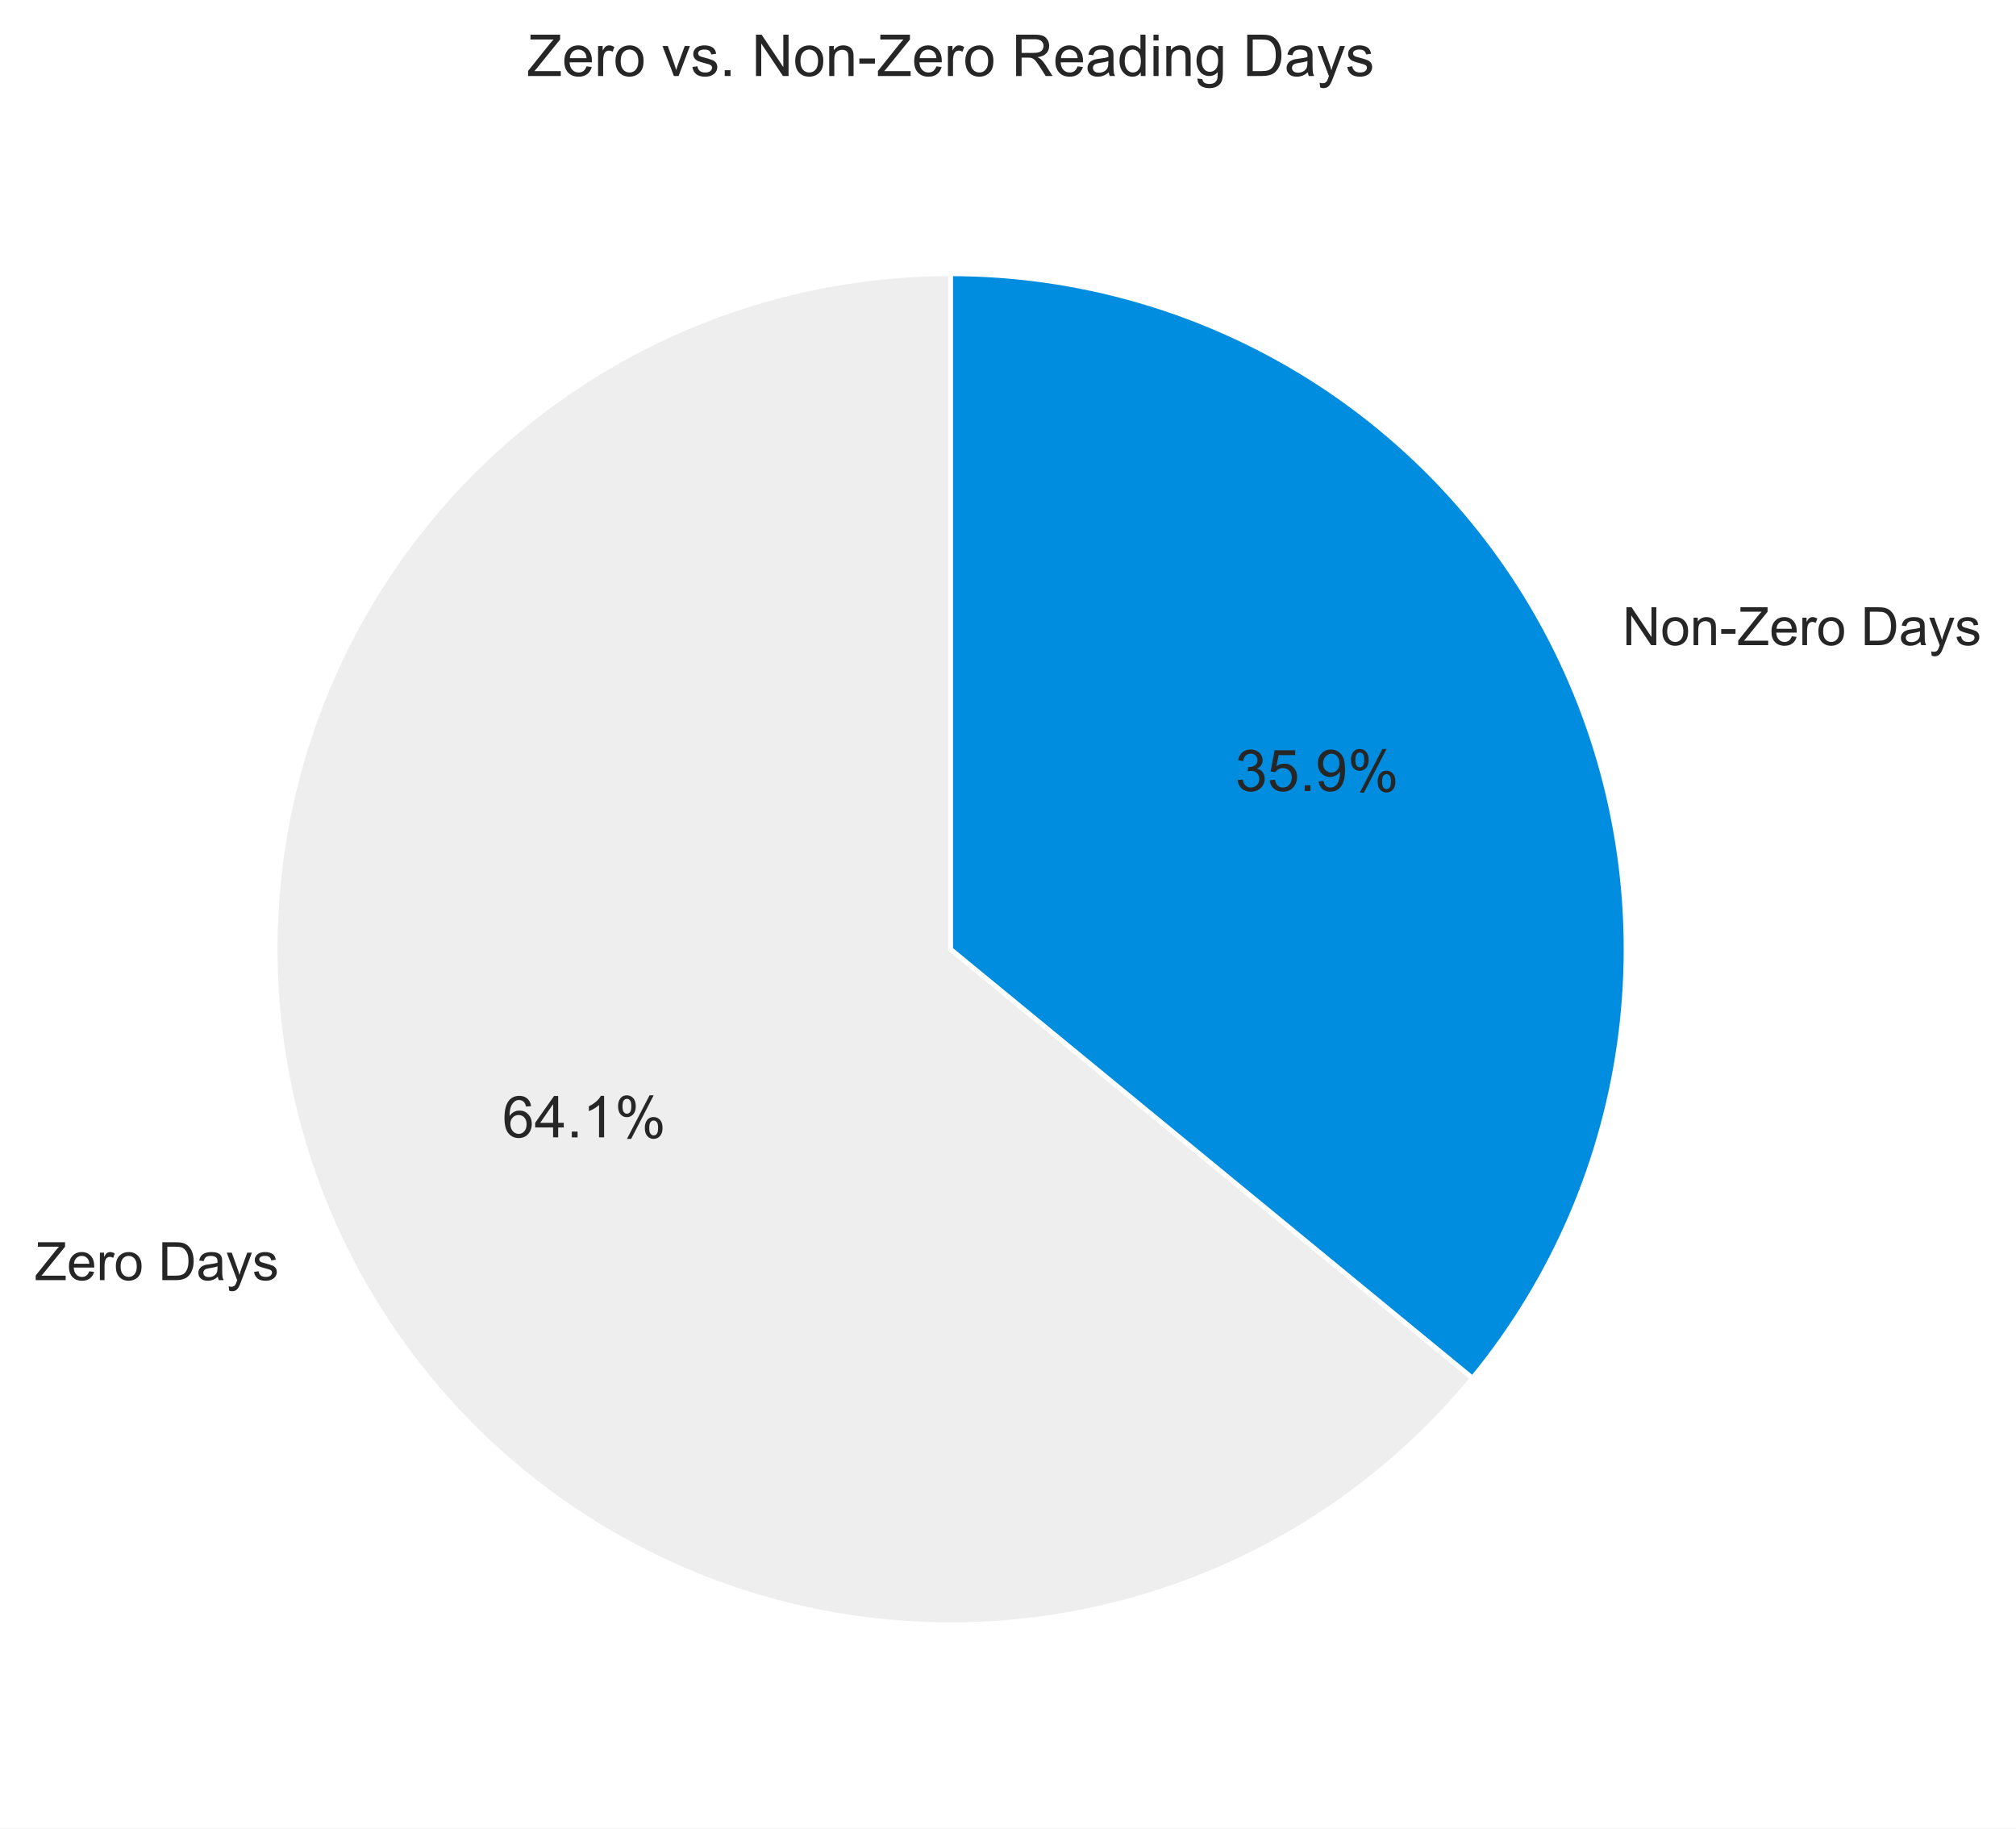
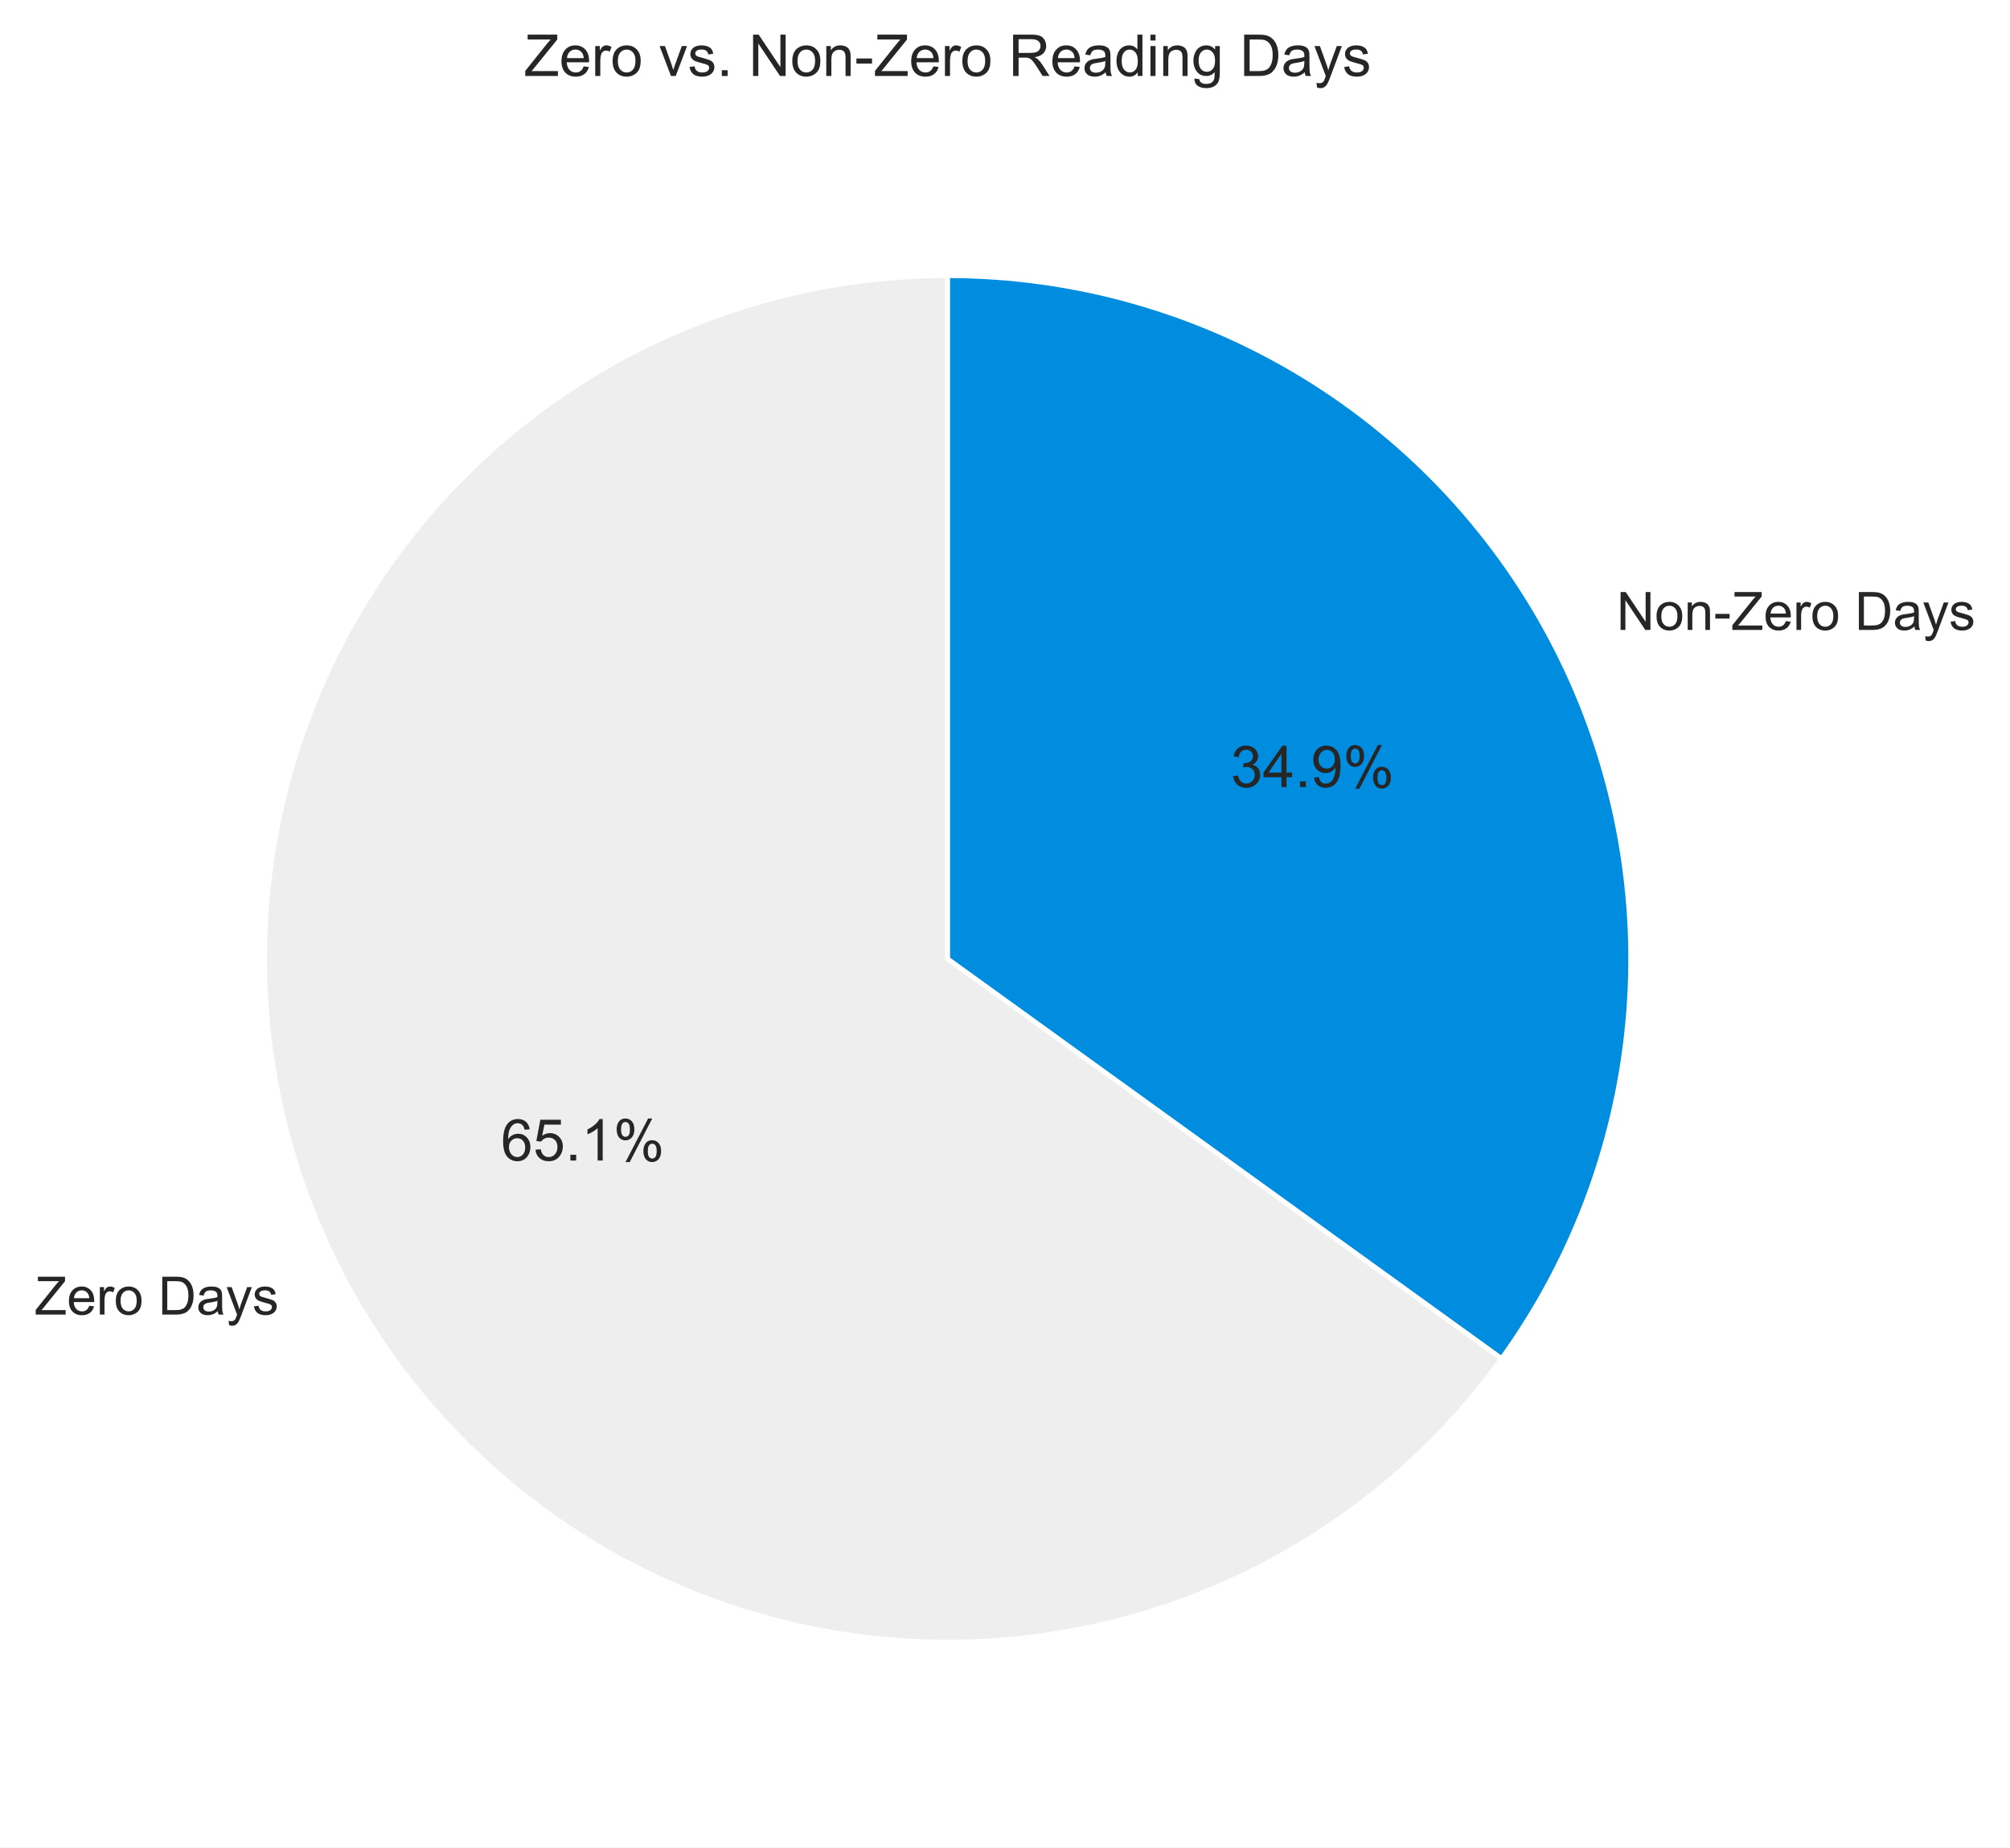
- <svg xmlns="http://www.w3.org/2000/svg" xmlns:xlink="http://www.w3.org/1999/xlink" width="418.854pt" height="379.841pt" viewBox="0 0 418.854 379.841" version="1.1">
+ <svg xmlns="http://www.w3.org/2000/svg" xmlns:xlink="http://www.w3.org/1999/xlink" width="417.751pt" height="383.906pt" viewBox="0 0 417.751 383.906" version="1.1">
  <defs>
    <style type="text/css">*{stroke-linejoin: round; stroke-linecap: butt}</style>
  </defs>
  <g id="figure_1">
    <g id="patch_1">
-       <path d="M 0 379.841  L 418.854 379.841  L 418.854 0  L 0 0  z " style="fill: #ffffff" />
+       <path d="M 0 383.906  L 417.751 383.906  L 417.751 0  L 0 0  z " style="fill: #ffffff" />
    </g>
    <g id="axes_1">
      <g id="matplotlib.axis_1" />
      <g id="matplotlib.axis_2" />
      <g id="patch_2">
-         <path d="M 197.506 56.874  C 173.85 56.874 150.572 62.856 129.846 74.261  C 109.12 85.667 91.611 102.13 78.951 122.114  C 66.292 142.099 58.888 164.964 57.432 188.576  C 55.976 212.187 60.513 235.789 70.621 257.178  C 80.729 278.566 96.082 297.056 115.25 310.922  C 134.417 324.788 156.783 333.585 180.26 336.492  C 203.738 339.399 227.574 336.323 249.544 327.551  C 271.515 318.779 290.914 304.593 305.934 286.316  L 197.506 197.215  z " style="fill: #eeeeee; stroke: #ffffff; stroke-linejoin: miter" />
+         <path d="M 196.955 57.281  C 172.646 57.281 148.739 63.525 127.535 75.412  C 106.33 87.299 88.53 104.435 75.846 125.173  C 63.162 145.91 56.014 169.562 55.091 193.854  C 54.167 218.145 59.498 242.272 70.571 263.913  C 81.643 285.554 98.091 303.992 118.332 317.455  C 138.573 330.918 161.936 338.959 186.175 340.804  C 210.414 342.65 234.725 338.24 256.771 327.997  C 278.817 317.755 297.868 302.02 312.09 282.305  L 196.955 199.248  z " style="fill: #eeeeee; stroke: #ffffff; stroke-linejoin: miter" />
      </g>
      <g id="patch_3">
-         <path d="M 305.934 286.316  C 322.815 265.773 333.516 240.849 336.783 214.461  C 340.051 188.073 335.753 161.292 324.392 137.252  C 313.031 113.212 295.069 92.889 272.607 78.66  C 250.145 64.431 224.096 56.874 197.506 56.874  L 197.506 197.215  z " style="fill: #008ddf; stroke: #ffffff; stroke-linejoin: miter" />
+         <path d="M 312.09 282.305  C 327.382 261.107 336.527 236.091 338.512 210.028  C 340.496 183.964 335.245 157.852 323.339 134.583  C 311.433 111.313 293.328 91.777 271.03 78.139  C 248.732 64.5 223.094 57.281 196.955 57.281  L 196.955 199.248  z " style="fill: #008ddf; stroke: #ffffff; stroke-linejoin: miter" />
      </g>
      <g id="text_1">
-         <g style="fill: #262626" transform="translate(7.2 265.9531) scale(0.11 -0.11)">
+         <g style="fill: #262626" transform="translate(7.2 273.1584) scale(0.11 -0.11)">
          <defs>
            <path id="ArialMT-5a" d="M 128 0  L 128 563  L 2475 3497  Q 2725 3809 2950 4041  L 394 4041  L 394 4581  L 3675 4581  L 3675 4041  L 1103 863  L 825 541  L 3750 541  L 3750 0  L 128 0  z " transform="scale(0.015625)" />
            <path id="ArialMT-65" d="M 2694 1069  L 3275 997  Q 3138 488 2766 206  Q 2394 -75 1816 -75  Q 1088 -75 661 373  Q 234 822 234 1631  Q 234 2469 665 2931  Q 1097 3394 1784 3394  Q 2450 3394 2872 2941  Q 3294 2488 3294 1666  Q 3294 1616 3291 1516  L 816 1516  Q 847 969 1125 678  Q 1403 388 1819 388  Q 2128 388 2347 550  Q 2566 713 2694 1069  z M 847 1978  L 2700 1978  Q 2663 2397 2488 2606  Q 2219 2931 1791 2931  Q 1403 2931 1139 2672  Q 875 2413 847 1978  z " transform="scale(0.015625)" />
            <path id="ArialMT-72" d="M 416 0  L 416 3319  L 922 3319  L 922 2816  Q 1116 3169 1280 3281  Q 1444 3394 1641 3394  Q 1925 3394 2219 3213  L 2025 2691  Q 1819 2813 1613 2813  Q 1428 2813 1281 2702  Q 1134 2591 1072 2394  Q 978 2094 978 1738  L 978 0  L 416 0  z " transform="scale(0.015625)" />
            <path id="ArialMT-6f" d="M 213 1659  Q 213 2581 725 3025  Q 1153 3394 1769 3394  Q 2453 3394 2887 2945  Q 3322 2497 3322 1706  Q 3322 1066 3130 698  Q 2938 331 2570 128  Q 2203 -75 1769 -75  Q 1072 -75 642 372  Q 213 819 213 1659  z M 791 1659  Q 791 1022 1069 705  Q 1347 388 1769 388  Q 2188 388 2466 706  Q 2744 1025 2744 1678  Q 2744 2294 2464 2611  Q 2184 2928 1769 2928  Q 1347 2928 1069 2612  Q 791 2297 791 1659  z " transform="scale(0.015625)" />
            <path id="ArialMT-20" transform="scale(0.015625)" />
            <path id="ArialMT-44" d="M 494 0  L 494 4581  L 2072 4581  Q 2606 4581 2888 4516  Q 3281 4425 3559 4188  Q 3922 3881 4101 3404  Q 4281 2928 4281 2316  Q 4281 1794 4159 1391  Q 4038 988 3847 723  Q 3656 459 3429 307  Q 3203 156 2883 78  Q 2563 0 2147 0  L 494 0  z M 1100 541  L 2078 541  Q 2531 541 2789 625  Q 3047 709 3200 863  Q 3416 1078 3536 1442  Q 3656 1806 3656 2325  Q 3656 3044 3420 3430  Q 3184 3816 2847 3947  Q 2603 4041 2063 4041  L 1100 4041  L 1100 541  z " transform="scale(0.015625)" />
            <path id="ArialMT-61" d="M 2588 409  Q 2275 144 1986 34  Q 1697 -75 1366 -75  Q 819 -75 525 192  Q 231 459 231 875  Q 231 1119 342 1320  Q 453 1522 633 1644  Q 813 1766 1038 1828  Q 1203 1872 1538 1913  Q 2219 1994 2541 2106  Q 2544 2222 2544 2253  Q 2544 2597 2384 2738  Q 2169 2928 1744 2928  Q 1347 2928 1158 2789  Q 969 2650 878 2297  L 328 2372  Q 403 2725 575 2942  Q 747 3159 1072 3276  Q 1397 3394 1825 3394  Q 2250 3394 2515 3294  Q 2781 3194 2906 3042  Q 3031 2891 3081 2659  Q 3109 2516 3109 2141  L 3109 1391  Q 3109 606 3145 398  Q 3181 191 3288 0  L 2700 0  Q 2613 175 2588 409  z M 2541 1666  Q 2234 1541 1622 1453  Q 1275 1403 1131 1340  Q 988 1278 909 1158  Q 831 1038 831 891  Q 831 666 1001 516  Q 1172 366 1500 366  Q 1825 366 2078 508  Q 2331 650 2450 897  Q 2541 1088 2541 1459  L 2541 1666  z " transform="scale(0.015625)" />
            <path id="ArialMT-79" d="M 397 -1278  L 334 -750  Q 519 -800 656 -800  Q 844 -800 956 -737  Q 1069 -675 1141 -563  Q 1194 -478 1313 -144  Q 1328 -97 1363 -6  L 103 3319  L 709 3319  L 1400 1397  Q 1534 1031 1641 628  Q 1738 1016 1872 1384  L 2581 3319  L 3144 3319  L 1881 -56  Q 1678 -603 1566 -809  Q 1416 -1088 1222 -1217  Q 1028 -1347 759 -1347  Q 597 -1347 397 -1278  z " transform="scale(0.015625)" />
            <path id="ArialMT-73" d="M 197 991  L 753 1078  Q 800 744 1014 566  Q 1228 388 1613 388  Q 2000 388 2187 545  Q 2375 703 2375 916  Q 2375 1106 2209 1216  Q 2094 1291 1634 1406  Q 1016 1563 777 1677  Q 538 1791 414 1992  Q 291 2194 291 2438  Q 291 2659 392 2848  Q 494 3038 669 3163  Q 800 3259 1026 3326  Q 1253 3394 1513 3394  Q 1903 3394 2198 3281  Q 2494 3169 2634 2976  Q 2775 2784 2828 2463  L 2278 2388  Q 2241 2644 2061 2787  Q 1881 2931 1553 2931  Q 1166 2931 1000 2803  Q 834 2675 834 2503  Q 834 2394 903 2306  Q 972 2216 1119 2156  Q 1203 2125 1616 2013  Q 2213 1853 2448 1751  Q 2684 1650 2818 1456  Q 2953 1263 2953 975  Q 2953 694 2789 445  Q 2625 197 2315 61  Q 2006 -75 1616 -75  Q 969 -75 630 194  Q 291 463 197 991  z " transform="scale(0.015625)" />
          </defs>
          <use xlink:href="#ArialMT-5a" />
          <use xlink:href="#ArialMT-65" x="61.084" />
          <use xlink:href="#ArialMT-72" x="116.699" />
          <use xlink:href="#ArialMT-6f" x="150" />
          <use xlink:href="#ArialMT-20" x="205.615" />
          <use xlink:href="#ArialMT-44" x="233.398" />
          <use xlink:href="#ArialMT-61" x="305.615" />
          <use xlink:href="#ArialMT-79" x="361.23" />
          <use xlink:href="#ArialMT-73" x="411.23" />
        </g>
      </g>
      <g id="text_2">
-         <g style="fill: #262626" transform="translate(104.3632 236.2947) scale(0.12 -0.12)">
+         <g style="fill: #262626" transform="translate(104.1125 241.1489) scale(0.12 -0.12)">
          <defs>
            <path id="ArialMT-36" d="M 3184 3459  L 2625 3416  Q 2550 3747 2413 3897  Q 2184 4138 1850 4138  Q 1581 4138 1378 3988  Q 1113 3794 959 3422  Q 806 3050 800 2363  Q 1003 2672 1297 2822  Q 1591 2972 1913 2972  Q 2475 2972 2870 2558  Q 3266 2144 3266 1488  Q 3266 1056 3080 686  Q 2894 316 2569 119  Q 2244 -78 1831 -78  Q 1128 -78 684 439  Q 241 956 241 2144  Q 241 3472 731 4075  Q 1159 4600 1884 4600  Q 2425 4600 2770 4297  Q 3116 3994 3184 3459  z M 888 1484  Q 888 1194 1011 928  Q 1134 663 1356 523  Q 1578 384 1822 384  Q 2178 384 2434 671  Q 2691 959 2691 1453  Q 2691 1928 2437 2201  Q 2184 2475 1800 2475  Q 1419 2475 1153 2201  Q 888 1928 888 1484  z " transform="scale(0.015625)" />
-             <path id="ArialMT-34" d="M 2069 0  L 2069 1097  L 81 1097  L 81 1613  L 2172 4581  L 2631 4581  L 2631 1613  L 3250 1613  L 3250 1097  L 2631 1097  L 2631 0  L 2069 0  z M 2069 1613  L 2069 3678  L 634 1613  L 2069 1613  z " transform="scale(0.015625)" />
+             <path id="ArialMT-35" d="M 266 1200  L 856 1250  Q 922 819 1161 601  Q 1400 384 1738 384  Q 2144 384 2425 690  Q 2706 997 2706 1503  Q 2706 1984 2436 2262  Q 2166 2541 1728 2541  Q 1456 2541 1237 2417  Q 1019 2294 894 2097  L 366 2166  L 809 4519  L 3088 4519  L 3088 3981  L 1259 3981  L 1013 2750  Q 1425 3038 1878 3038  Q 2478 3038 2890 2622  Q 3303 2206 3303 1553  Q 3303 931 2941 478  Q 2500 -78 1738 -78  Q 1113 -78 717 272  Q 322 622 266 1200  z " transform="scale(0.015625)" />
            <path id="ArialMT-2e" d="M 581 0  L 581 641  L 1222 641  L 1222 0  L 581 0  z " transform="scale(0.015625)" />
            <path id="ArialMT-31" d="M 2384 0  L 1822 0  L 1822 3584  Q 1619 3391 1289 3197  Q 959 3003 697 2906  L 697 3450  Q 1169 3672 1522 3987  Q 1875 4303 2022 4600  L 2384 4600  L 2384 0  z " transform="scale(0.015625)" />
            <path id="ArialMT-25" d="M 372 3481  Q 372 3972 619 4315  Q 866 4659 1334 4659  Q 1766 4659 2048 4351  Q 2331 4044 2331 3447  Q 2331 2866 2045 2552  Q 1759 2238 1341 2238  Q 925 2238 648 2547  Q 372 2856 372 3481  z M 1350 4272  Q 1141 4272 1002 4090  Q 863 3909 863 3425  Q 863 2984 1003 2804  Q 1144 2625 1350 2625  Q 1563 2625 1702 2806  Q 1841 2988 1841 3469  Q 1841 3913 1700 4092  Q 1559 4272 1350 4272  z M 1353 -169  L 3859 4659  L 4316 4659  L 1819 -169  L 1353 -169  z M 3334 1075  Q 3334 1569 3581 1911  Q 3828 2253 4300 2253  Q 4731 2253 5014 1945  Q 5297 1638 5297 1041  Q 5297 459 5011 145  Q 4725 -169 4303 -169  Q 3888 -169 3611 142  Q 3334 453 3334 1075  z M 4316 1866  Q 4103 1866 3964 1684  Q 3825 1503 3825 1019  Q 3825 581 3965 400  Q 4106 219 4313 219  Q 4528 219 4667 400  Q 4806 581 4806 1063  Q 4806 1506 4665 1686  Q 4525 1866 4316 1866  z " transform="scale(0.015625)" />
          </defs>
          <use xlink:href="#ArialMT-36" />
-           <use xlink:href="#ArialMT-34" x="55.615" />
+           <use xlink:href="#ArialMT-35" x="55.615" />
          <use xlink:href="#ArialMT-2e" x="111.23" />
          <use xlink:href="#ArialMT-31" x="139.014" />
          <use xlink:href="#ArialMT-25" x="194.629" />
        </g>
      </g>
      <g id="text_3">
-         <g style="fill: #262626" transform="translate(337.0805 134.0353) scale(0.11 -0.11)">
+         <g style="fill: #262626" transform="translate(335.9775 130.8953) scale(0.11 -0.11)">
          <defs>
            <path id="ArialMT-4e" d="M 488 0  L 488 4581  L 1109 4581  L 3516 984  L 3516 4581  L 4097 4581  L 4097 0  L 3475 0  L 1069 3600  L 1069 0  L 488 0  z " transform="scale(0.015625)" />
            <path id="ArialMT-6e" d="M 422 0  L 422 3319  L 928 3319  L 928 2847  Q 1294 3394 1984 3394  Q 2284 3394 2536 3286  Q 2788 3178 2913 3003  Q 3038 2828 3088 2588  Q 3119 2431 3119 2041  L 3119 0  L 2556 0  L 2556 2019  Q 2556 2363 2490 2533  Q 2425 2703 2258 2804  Q 2091 2906 1866 2906  Q 1506 2906 1245 2678  Q 984 2450 984 1813  L 984 0  L 422 0  z " transform="scale(0.015625)" />
            <path id="ArialMT-2d" d="M 203 1375  L 203 1941  L 1931 1941  L 1931 1375  L 203 1375  z " transform="scale(0.015625)" />
          </defs>
          <use xlink:href="#ArialMT-4e" />
          <use xlink:href="#ArialMT-6f" x="72.217" />
          <use xlink:href="#ArialMT-6e" x="127.832" />
          <use xlink:href="#ArialMT-2d" x="183.447" />
          <use xlink:href="#ArialMT-5a" x="216.748" />
          <use xlink:href="#ArialMT-65" x="277.832" />
          <use xlink:href="#ArialMT-72" x="333.447" />
          <use xlink:href="#ArialMT-6f" x="366.748" />
          <use xlink:href="#ArialMT-20" x="422.363" />
          <use xlink:href="#ArialMT-44" x="450.146" />
          <use xlink:href="#ArialMT-61" x="522.363" />
          <use xlink:href="#ArialMT-79" x="577.979" />
          <use xlink:href="#ArialMT-73" x="627.979" />
        </g>
      </g>
      <g id="text_4">
-         <g style="fill: #262626" transform="translate(256.6259 164.3396) scale(0.12 -0.12)">
+         <g style="fill: #262626" transform="translate(255.7735 163.5508) scale(0.12 -0.12)">
          <defs>
            <path id="ArialMT-33" d="M 269 1209  L 831 1284  Q 928 806 1161 595  Q 1394 384 1728 384  Q 2125 384 2398 659  Q 2672 934 2672 1341  Q 2672 1728 2419 1979  Q 2166 2231 1775 2231  Q 1616 2231 1378 2169  L 1441 2663  Q 1497 2656 1531 2656  Q 1891 2656 2178 2843  Q 2466 3031 2466 3422  Q 2466 3731 2256 3934  Q 2047 4138 1716 4138  Q 1388 4138 1169 3931  Q 950 3725 888 3313  L 325 3413  Q 428 3978 793 4289  Q 1159 4600 1703 4600  Q 2078 4600 2393 4439  Q 2709 4278 2876 4000  Q 3044 3722 3044 3409  Q 3044 3113 2884 2869  Q 2725 2625 2413 2481  Q 2819 2388 3044 2092  Q 3269 1797 3269 1353  Q 3269 753 2831 336  Q 2394 -81 1725 -81  Q 1122 -81 723 278  Q 325 638 269 1209  z " transform="scale(0.015625)" />
-             <path id="ArialMT-35" d="M 266 1200  L 856 1250  Q 922 819 1161 601  Q 1400 384 1738 384  Q 2144 384 2425 690  Q 2706 997 2706 1503  Q 2706 1984 2436 2262  Q 2166 2541 1728 2541  Q 1456 2541 1237 2417  Q 1019 2294 894 2097  L 366 2166  L 809 4519  L 3088 4519  L 3088 3981  L 1259 3981  L 1013 2750  Q 1425 3038 1878 3038  Q 2478 3038 2890 2622  Q 3303 2206 3303 1553  Q 3303 931 2941 478  Q 2500 -78 1738 -78  Q 1113 -78 717 272  Q 322 622 266 1200  z " transform="scale(0.015625)" />
+             <path id="ArialMT-34" d="M 2069 0  L 2069 1097  L 81 1097  L 81 1613  L 2172 4581  L 2631 4581  L 2631 1613  L 3250 1613  L 3250 1097  L 2631 1097  L 2631 0  L 2069 0  z M 2069 1613  L 2069 3678  L 634 1613  L 2069 1613  z " transform="scale(0.015625)" />
            <path id="ArialMT-39" d="M 350 1059  L 891 1109  Q 959 728 1153 556  Q 1347 384 1650 384  Q 1909 384 2104 503  Q 2300 622 2425 820  Q 2550 1019 2634 1356  Q 2719 1694 2719 2044  Q 2719 2081 2716 2156  Q 2547 1888 2255 1720  Q 1963 1553 1622 1553  Q 1053 1553 659 1965  Q 266 2378 266 3053  Q 266 3750 677 4175  Q 1088 4600 1706 4600  Q 2153 4600 2523 4359  Q 2894 4119 3086 3673  Q 3278 3228 3278 2384  Q 3278 1506 3087 986  Q 2897 466 2520 194  Q 2144 -78 1638 -78  Q 1100 -78 759 220  Q 419 519 350 1059  z M 2653 3081  Q 2653 3566 2395 3850  Q 2138 4134 1775 4134  Q 1400 4134 1122 3828  Q 844 3522 844 3034  Q 844 2597 1108 2323  Q 1372 2050 1759 2050  Q 2150 2050 2401 2323  Q 2653 2597 2653 3081  z " transform="scale(0.015625)" />
          </defs>
          <use xlink:href="#ArialMT-33" />
-           <use xlink:href="#ArialMT-35" x="55.615" />
+           <use xlink:href="#ArialMT-34" x="55.615" />
          <use xlink:href="#ArialMT-2e" x="111.23" />
          <use xlink:href="#ArialMT-39" x="139.014" />
          <use xlink:href="#ArialMT-25" x="194.629" />
        </g>
      </g>
      <g id="text_5">
-         <g style="fill: #262626" transform="translate(109.478 15.78937) scale(0.12 -0.12)">
+         <g style="fill: #262626" transform="translate(108.9265 15.78937) scale(0.12 -0.12)">
          <defs>
            <path id="ArialMT-76" d="M 1344 0  L 81 3319  L 675 3319  L 1388 1331  Q 1503 1009 1600 663  Q 1675 925 1809 1294  L 2547 3319  L 3125 3319  L 1869 0  L 1344 0  z " transform="scale(0.015625)" />
            <path id="ArialMT-52" d="M 503 0  L 503 4581  L 2534 4581  Q 3147 4581 3465 4457  Q 3784 4334 3975 4021  Q 4166 3709 4166 3331  Q 4166 2844 3850 2509  Q 3534 2175 2875 2084  Q 3116 1969 3241 1856  Q 3506 1613 3744 1247  L 4541 0  L 3778 0  L 3172 953  Q 2906 1366 2734 1584  Q 2563 1803 2427 1890  Q 2291 1978 2150 2013  Q 2047 2034 1813 2034  L 1109 2034  L 1109 0  L 503 0  z M 1109 2559  L 2413 2559  Q 2828 2559 3062 2645  Q 3297 2731 3419 2920  Q 3541 3109 3541 3331  Q 3541 3656 3305 3865  Q 3069 4075 2559 4075  L 1109 4075  L 1109 2559  z " transform="scale(0.015625)" />
            <path id="ArialMT-64" d="M 2575 0  L 2575 419  Q 2259 -75 1647 -75  Q 1250 -75 917 144  Q 584 363 401 755  Q 219 1147 219 1656  Q 219 2153 384 2558  Q 550 2963 881 3178  Q 1213 3394 1622 3394  Q 1922 3394 2156 3267  Q 2391 3141 2538 2938  L 2538 4581  L 3097 4581  L 3097 0  L 2575 0  z M 797 1656  Q 797 1019 1065 703  Q 1334 388 1700 388  Q 2069 388 2326 689  Q 2584 991 2584 1609  Q 2584 2291 2321 2609  Q 2059 2928 1675 2928  Q 1300 2928 1048 2622  Q 797 2316 797 1656  z " transform="scale(0.015625)" />
            <path id="ArialMT-69" d="M 425 3934  L 425 4581  L 988 4581  L 988 3934  L 425 3934  z M 425 0  L 425 3319  L 988 3319  L 988 0  L 425 0  z " transform="scale(0.015625)" />
            <path id="ArialMT-67" d="M 319 -275  L 866 -356  Q 900 -609 1056 -725  Q 1266 -881 1628 -881  Q 2019 -881 2231 -725  Q 2444 -569 2519 -288  Q 2563 -116 2559 434  Q 2191 0 1641 0  Q 956 0 581 494  Q 206 988 206 1678  Q 206 2153 378 2554  Q 550 2956 876 3175  Q 1203 3394 1644 3394  Q 2231 3394 2613 2919  L 2613 3319  L 3131 3319  L 3131 450  Q 3131 -325 2973 -648  Q 2816 -972 2473 -1159  Q 2131 -1347 1631 -1347  Q 1038 -1347 672 -1080  Q 306 -813 319 -275  z M 784 1719  Q 784 1066 1043 766  Q 1303 466 1694 466  Q 2081 466 2343 764  Q 2606 1063 2606 1700  Q 2606 2309 2336 2618  Q 2066 2928 1684 2928  Q 1309 2928 1046 2623  Q 784 2319 784 1719  z " transform="scale(0.015625)" />
          </defs>
          <use xlink:href="#ArialMT-5a" />
          <use xlink:href="#ArialMT-65" x="61.084" />
          <use xlink:href="#ArialMT-72" x="116.699" />
          <use xlink:href="#ArialMT-6f" x="150" />
          <use xlink:href="#ArialMT-20" x="205.615" />
          <use xlink:href="#ArialMT-76" x="233.398" />
          <use xlink:href="#ArialMT-73" x="283.398" />
          <use xlink:href="#ArialMT-2e" x="333.398" />
          <use xlink:href="#ArialMT-20" x="361.182" />
          <use xlink:href="#ArialMT-4e" x="388.965" />
          <use xlink:href="#ArialMT-6f" x="461.182" />
          <use xlink:href="#ArialMT-6e" x="516.797" />
          <use xlink:href="#ArialMT-2d" x="572.412" />
          <use xlink:href="#ArialMT-5a" x="605.713" />
          <use xlink:href="#ArialMT-65" x="666.797" />
          <use xlink:href="#ArialMT-72" x="722.412" />
          <use xlink:href="#ArialMT-6f" x="755.713" />
          <use xlink:href="#ArialMT-20" x="811.328" />
          <use xlink:href="#ArialMT-52" x="839.111" />
          <use xlink:href="#ArialMT-65" x="911.328" />
          <use xlink:href="#ArialMT-61" x="966.943" />
          <use xlink:href="#ArialMT-64" x="1022.559" />
          <use xlink:href="#ArialMT-69" x="1078.174" />
          <use xlink:href="#ArialMT-6e" x="1100.391" />
          <use xlink:href="#ArialMT-67" x="1156.006" />
          <use xlink:href="#ArialMT-20" x="1211.621" />
          <use xlink:href="#ArialMT-44" x="1239.404" />
          <use xlink:href="#ArialMT-61" x="1311.621" />
          <use xlink:href="#ArialMT-79" x="1367.236" />
          <use xlink:href="#ArialMT-73" x="1417.236" />
        </g>
      </g>
    </g>
  </g>
</svg>
